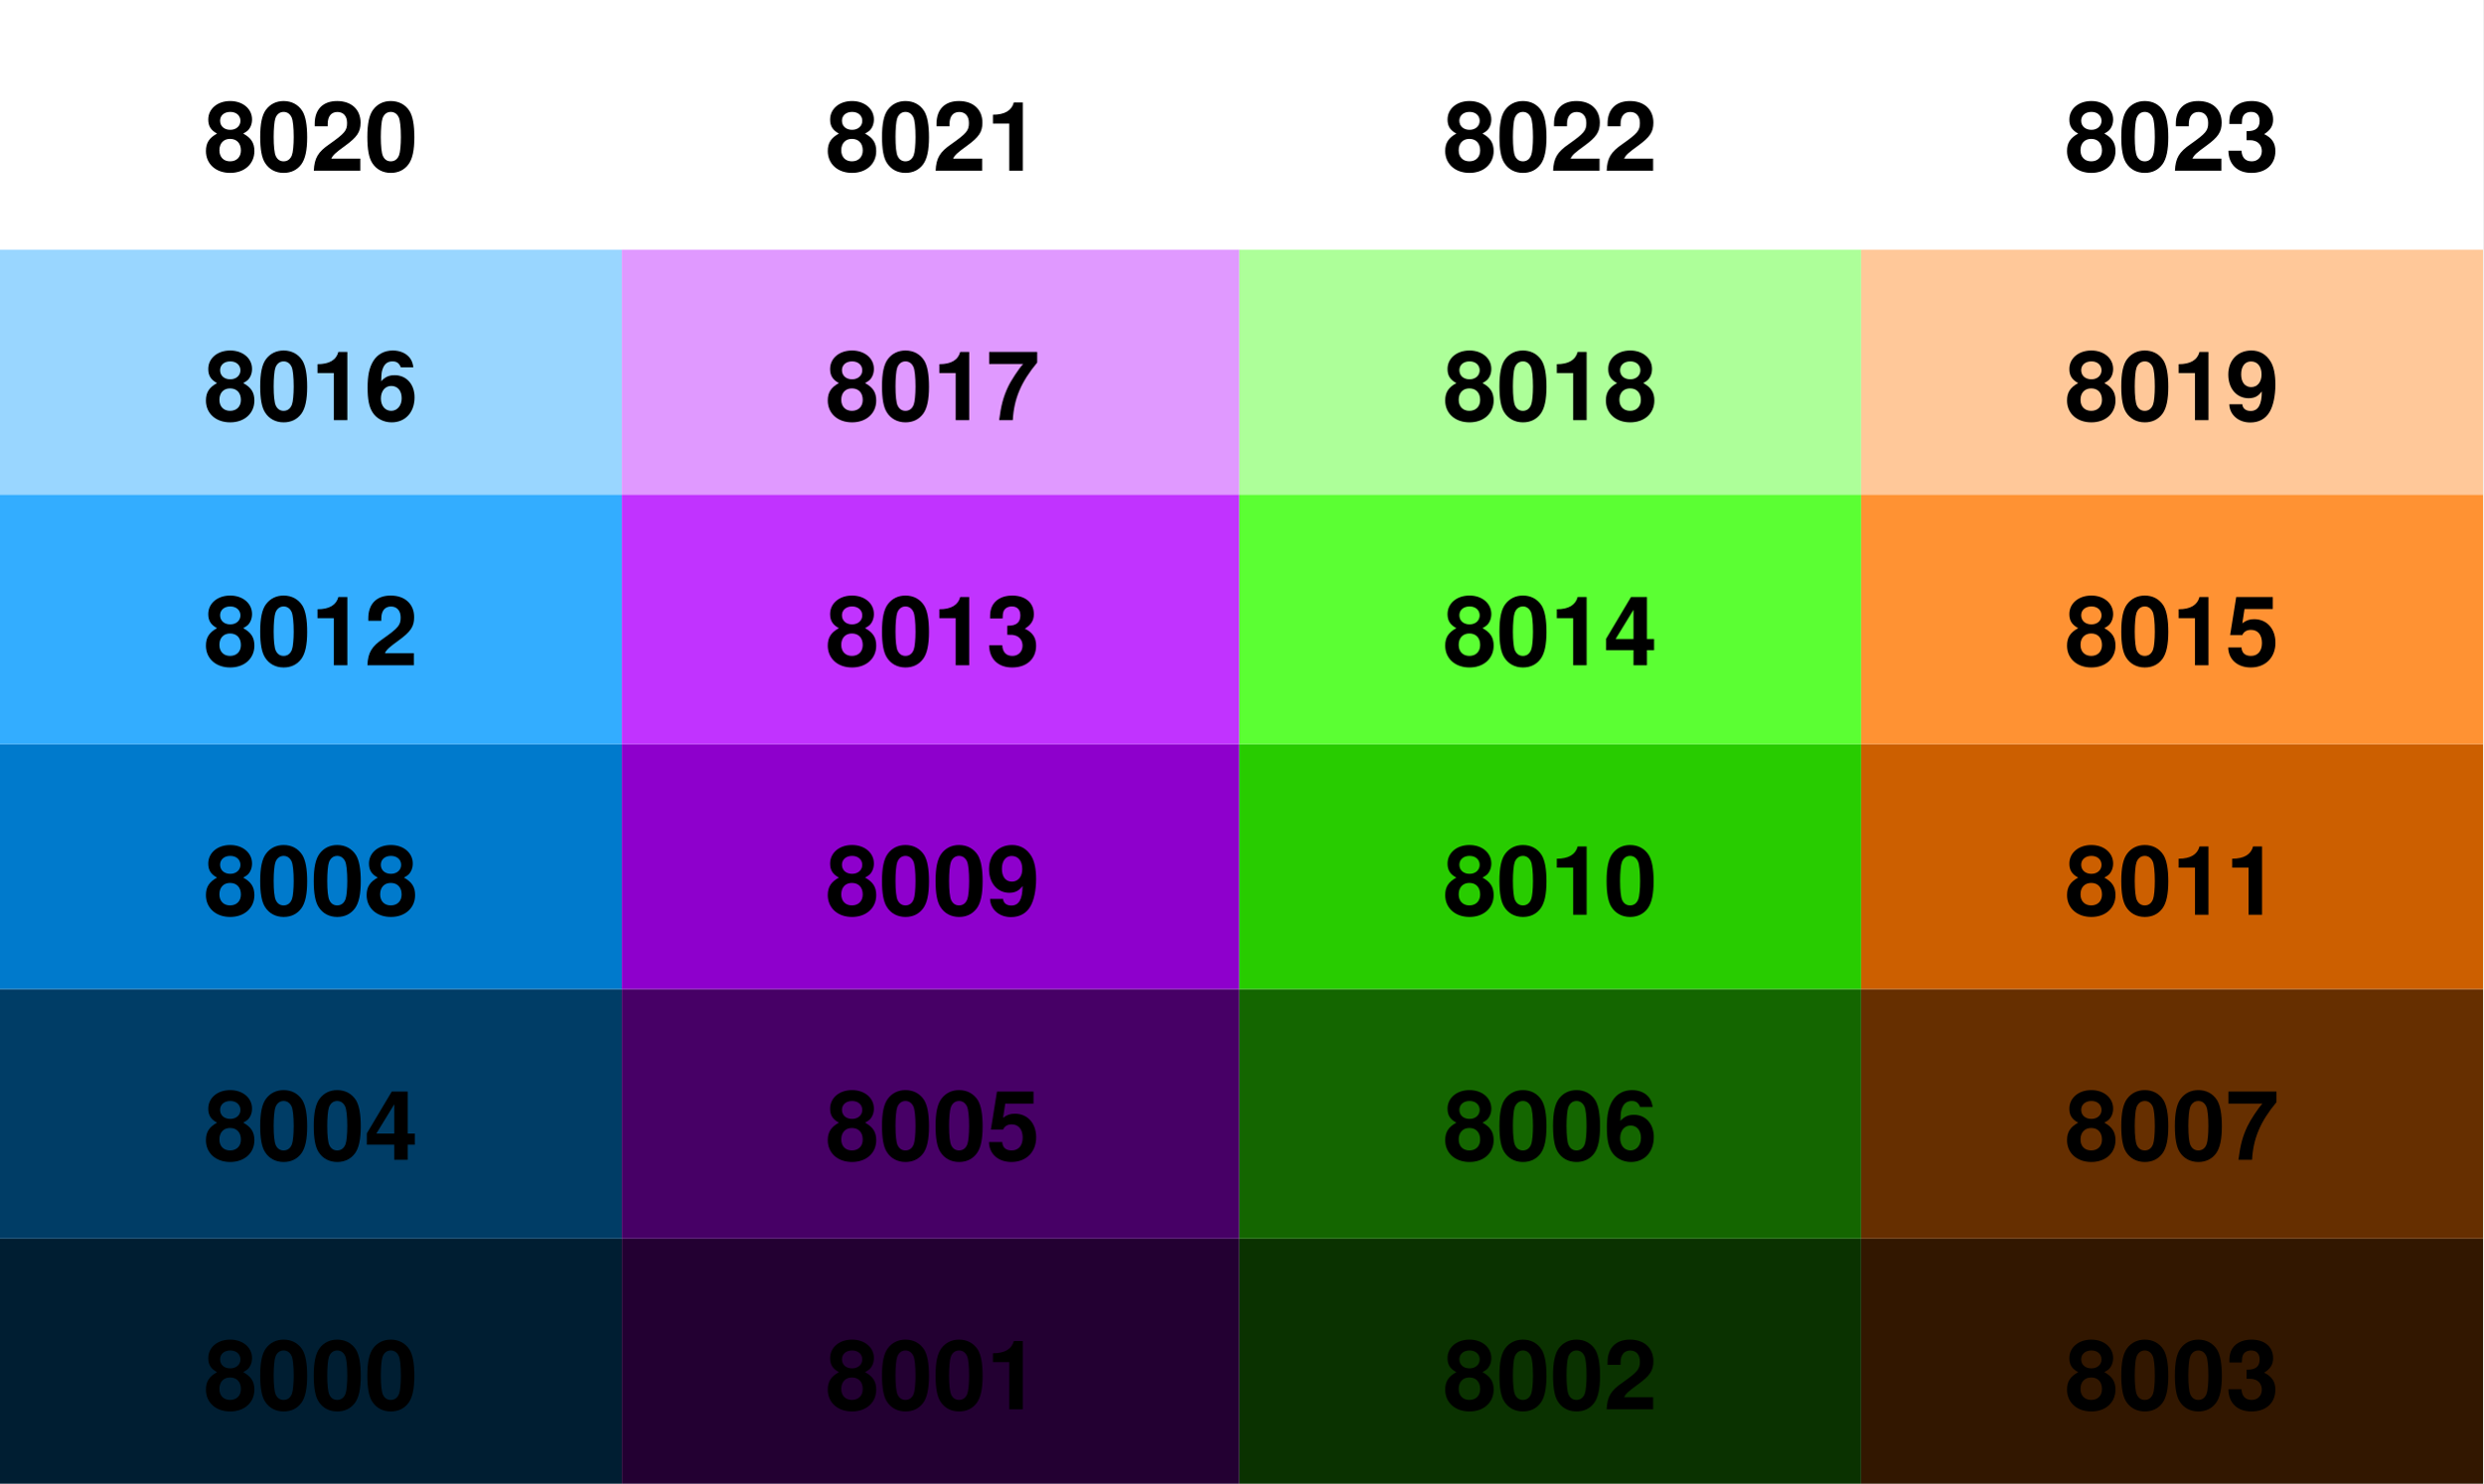
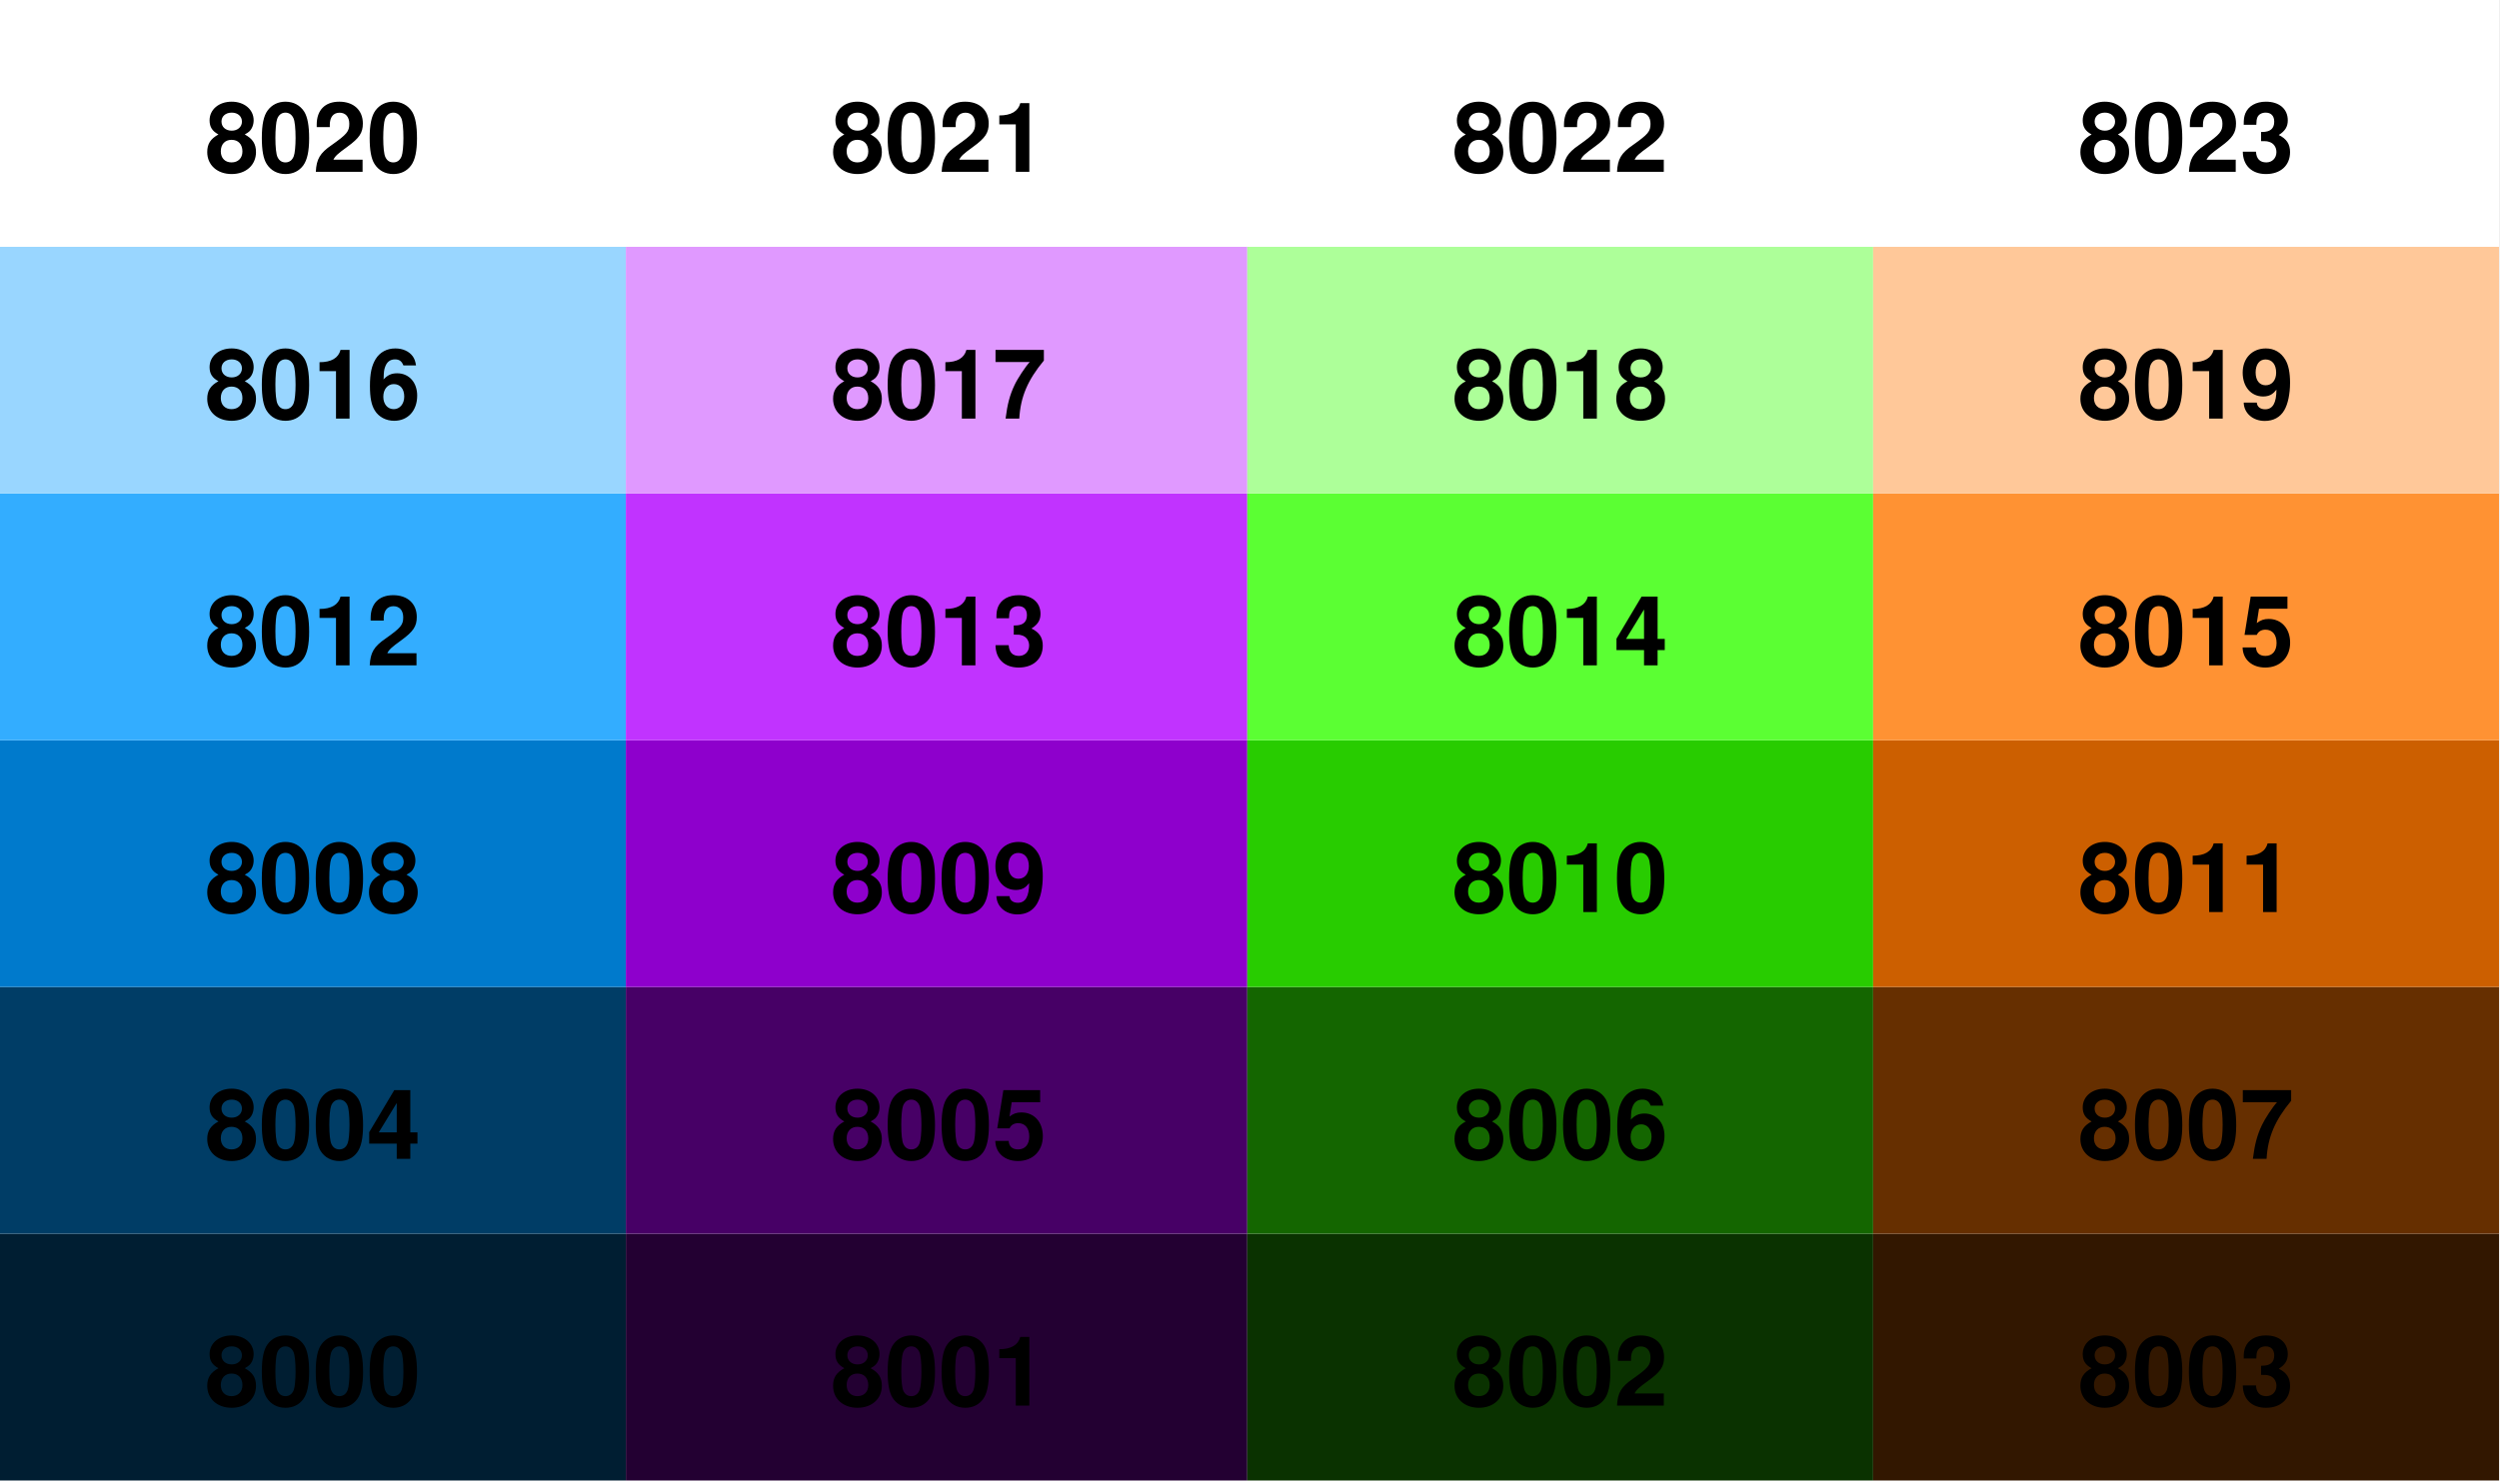
- <svg xmlns="http://www.w3.org/2000/svg" width="567" height="339" viewBox="0 0 567 339">
+ <svg xmlns="http://www.w3.org/2000/svg" width="567" height="336" viewBox="0 0 567 336">
  <defs>
</defs>
-   <rect x="0" y="0" width="567" height="339" fill="white" />
-   <rect x="0" y="283" width="142" height="56" fill="#001e32" />
-   <text x="71" y="322" text-anchor="middle" fill="black" font-size="22" font-family="Helvetica" font-weight="bold">
+   <rect x="0" y="0" width="567" height="336" fill="white" />
+   <rect x="0" y="280" width="142" height="56" fill="#001e32" />
+   <text x="71" y="319" text-anchor="middle" fill="black" font-size="22" font-family="Helvetica" font-weight="bold">
8000
</text>
-   <rect x="0" y="226" width="142" height="57" fill="#003d66" />
-   <text x="71" y="265" text-anchor="middle" fill="black" font-size="22" font-family="Helvetica" font-weight="bold">
+   <rect x="0" y="224" width="142" height="56" fill="#003d66" />
+   <text x="71" y="263" text-anchor="middle" fill="black" font-size="22" font-family="Helvetica" font-weight="bold">
8004
</text>
-   <rect x="0" y="170" width="142" height="56" fill="#007acc" />
-   <text x="71" y="209" text-anchor="middle" fill="black" font-size="22" font-family="Helvetica" font-weight="bold">
+   <rect x="0" y="168" width="142" height="56" fill="#007acc" />
+   <text x="71" y="207" text-anchor="middle" fill="black" font-size="22" font-family="Helvetica" font-weight="bold">
8008
</text>
-   <rect x="0" y="113" width="142" height="57" fill="#33adff" />
-   <text x="71" y="152" text-anchor="middle" fill="black" font-size="22" font-family="Helvetica" font-weight="bold">
+   <rect x="0" y="112" width="142" height="56" fill="#33adff" />
+   <text x="71" y="151" text-anchor="middle" fill="black" font-size="22" font-family="Helvetica" font-weight="bold">
8012
</text>
-   <rect x="0" y="57" width="142" height="56" fill="#99d6ff" />
-   <text x="71" y="96" text-anchor="middle" fill="black" font-size="22" font-family="Helvetica" font-weight="bold">
+   <rect x="0" y="56" width="142" height="56" fill="#99d6ff" />
+   <text x="71" y="95" text-anchor="middle" fill="black" font-size="22" font-family="Helvetica" font-weight="bold">
8016
</text>
-   <rect x="0" y="0" width="142" height="57" fill="white" />
+   <rect x="0" y="0" width="142" height="56" fill="white" />
  <text x="71" y="39" text-anchor="middle" fill="black" font-size="22" font-family="Helvetica" font-weight="bold">
8020
</text>
-   <rect x="142" y="283" width="141" height="56" fill="#230032" />
-   <text x="213" y="322" text-anchor="middle" fill="black" font-size="22" font-family="Helvetica" font-weight="bold">
+   <rect x="142" y="280" width="141" height="56" fill="#230032" />
+   <text x="213" y="319" text-anchor="middle" fill="black" font-size="22" font-family="Helvetica" font-weight="bold">
8001
</text>
-   <rect x="142" y="226" width="141" height="57" fill="#470066" />
-   <text x="213" y="265" text-anchor="middle" fill="black" font-size="22" font-family="Helvetica" font-weight="bold">
+   <rect x="142" y="224" width="141" height="56" fill="#470066" />
+   <text x="213" y="263" text-anchor="middle" fill="black" font-size="22" font-family="Helvetica" font-weight="bold">
8005
</text>
-   <rect x="142" y="170" width="141" height="56" fill="#8e00cc" />
-   <text x="213" y="209" text-anchor="middle" fill="black" font-size="22" font-family="Helvetica" font-weight="bold">
+   <rect x="142" y="168" width="141" height="56" fill="#8e00cc" />
+   <text x="213" y="207" text-anchor="middle" fill="black" font-size="22" font-family="Helvetica" font-weight="bold">
8009
</text>
-   <rect x="142" y="113" width="141" height="57" fill="#c133ff" />
-   <text x="213" y="152" text-anchor="middle" fill="black" font-size="22" font-family="Helvetica" font-weight="bold">
+   <rect x="142" y="112" width="141" height="56" fill="#c133ff" />
+   <text x="213" y="151" text-anchor="middle" fill="black" font-size="22" font-family="Helvetica" font-weight="bold">
8013
</text>
-   <rect x="142" y="57" width="141" height="56" fill="#e099ff" />
-   <text x="213" y="96" text-anchor="middle" fill="black" font-size="22" font-family="Helvetica" font-weight="bold">
+   <rect x="142" y="56" width="141" height="56" fill="#e099ff" />
+   <text x="213" y="95" text-anchor="middle" fill="black" font-size="22" font-family="Helvetica" font-weight="bold">
8017
</text>
-   <rect x="142" y="0" width="141" height="57" fill="white" />
+   <rect x="142" y="0" width="141" height="56" fill="white" />
  <text x="213" y="39" text-anchor="middle" fill="black" font-size="22" font-family="Helvetica" font-weight="bold">
8021
</text>
-   <rect x="283" y="283" width="142" height="56" fill="#0a3200" />
-   <text x="354" y="322" text-anchor="middle" fill="black" font-size="22" font-family="Helvetica" font-weight="bold">
+   <rect x="283" y="280" width="142" height="56" fill="#0a3200" />
+   <text x="354" y="319" text-anchor="middle" fill="black" font-size="22" font-family="Helvetica" font-weight="bold">
8002
</text>
-   <rect x="283" y="226" width="142" height="57" fill="#146600" />
-   <text x="354" y="265" text-anchor="middle" fill="black" font-size="22" font-family="Helvetica" font-weight="bold">
+   <rect x="283" y="224" width="142" height="56" fill="#146600" />
+   <text x="354" y="263" text-anchor="middle" fill="black" font-size="22" font-family="Helvetica" font-weight="bold">
8006
</text>
-   <rect x="283" y="170" width="142" height="56" fill="#28cc00" />
-   <text x="354" y="209" text-anchor="middle" fill="black" font-size="22" font-family="Helvetica" font-weight="bold">
+   <rect x="283" y="168" width="142" height="56" fill="#28cc00" />
+   <text x="354" y="207" text-anchor="middle" fill="black" font-size="22" font-family="Helvetica" font-weight="bold">
8010
</text>
-   <rect x="283" y="113" width="142" height="57" fill="#5bff33" />
-   <text x="354" y="152" text-anchor="middle" fill="black" font-size="22" font-family="Helvetica" font-weight="bold">
+   <rect x="283" y="112" width="142" height="56" fill="#5bff33" />
+   <text x="354" y="151" text-anchor="middle" fill="black" font-size="22" font-family="Helvetica" font-weight="bold">
8014
</text>
-   <rect x="283" y="57" width="142" height="56" fill="#adff99" />
-   <text x="354" y="96" text-anchor="middle" fill="black" font-size="22" font-family="Helvetica" font-weight="bold">
+   <rect x="283" y="56" width="142" height="56" fill="#adff99" />
+   <text x="354" y="95" text-anchor="middle" fill="black" font-size="22" font-family="Helvetica" font-weight="bold">
8018
</text>
-   <rect x="283" y="0" width="142" height="57" fill="white" />
+   <rect x="283" y="0" width="142" height="56" fill="white" />
  <text x="354" y="39" text-anchor="middle" fill="black" font-size="22" font-family="Helvetica" font-weight="bold">
8022
</text>
-   <rect x="425" y="283" width="142" height="56" fill="#321700" />
-   <text x="496" y="322" text-anchor="middle" fill="black" font-size="22" font-family="Helvetica" font-weight="bold">
+   <rect x="425" y="280" width="142" height="56" fill="#321700" />
+   <text x="496" y="319" text-anchor="middle" fill="black" font-size="22" font-family="Helvetica" font-weight="bold">
8003
</text>
-   <rect x="425" y="226" width="142" height="57" fill="#662f00" />
-   <text x="496" y="265" text-anchor="middle" fill="black" font-size="22" font-family="Helvetica" font-weight="bold">
+   <rect x="425" y="224" width="142" height="56" fill="#662f00" />
+   <text x="496" y="263" text-anchor="middle" fill="black" font-size="22" font-family="Helvetica" font-weight="bold">
8007
</text>
-   <rect x="425" y="170" width="142" height="56" fill="#cc5f00" />
-   <text x="496" y="209" text-anchor="middle" fill="black" font-size="22" font-family="Helvetica" font-weight="bold">
+   <rect x="425" y="168" width="142" height="56" fill="#cc5f00" />
+   <text x="496" y="207" text-anchor="middle" fill="black" font-size="22" font-family="Helvetica" font-weight="bold">
8011
</text>
-   <rect x="425" y="113" width="142" height="57" fill="#ff9233" />
-   <text x="496" y="152" text-anchor="middle" fill="black" font-size="22" font-family="Helvetica" font-weight="bold">
+   <rect x="425" y="112" width="142" height="56" fill="#ff9233" />
+   <text x="496" y="151" text-anchor="middle" fill="black" font-size="22" font-family="Helvetica" font-weight="bold">
8015
</text>
-   <rect x="425" y="57" width="142" height="56" fill="#ffc899" />
-   <text x="496" y="96" text-anchor="middle" fill="black" font-size="22" font-family="Helvetica" font-weight="bold">
+   <rect x="425" y="56" width="142" height="56" fill="#ffc899" />
+   <text x="496" y="95" text-anchor="middle" fill="black" font-size="22" font-family="Helvetica" font-weight="bold">
8019
</text>
-   <rect x="425" y="0" width="142" height="57" fill="white" />
+   <rect x="425" y="0" width="142" height="56" fill="white" />
  <text x="496" y="39" text-anchor="middle" fill="black" font-size="22" font-family="Helvetica" font-weight="bold">
8023
</text>
</svg>
